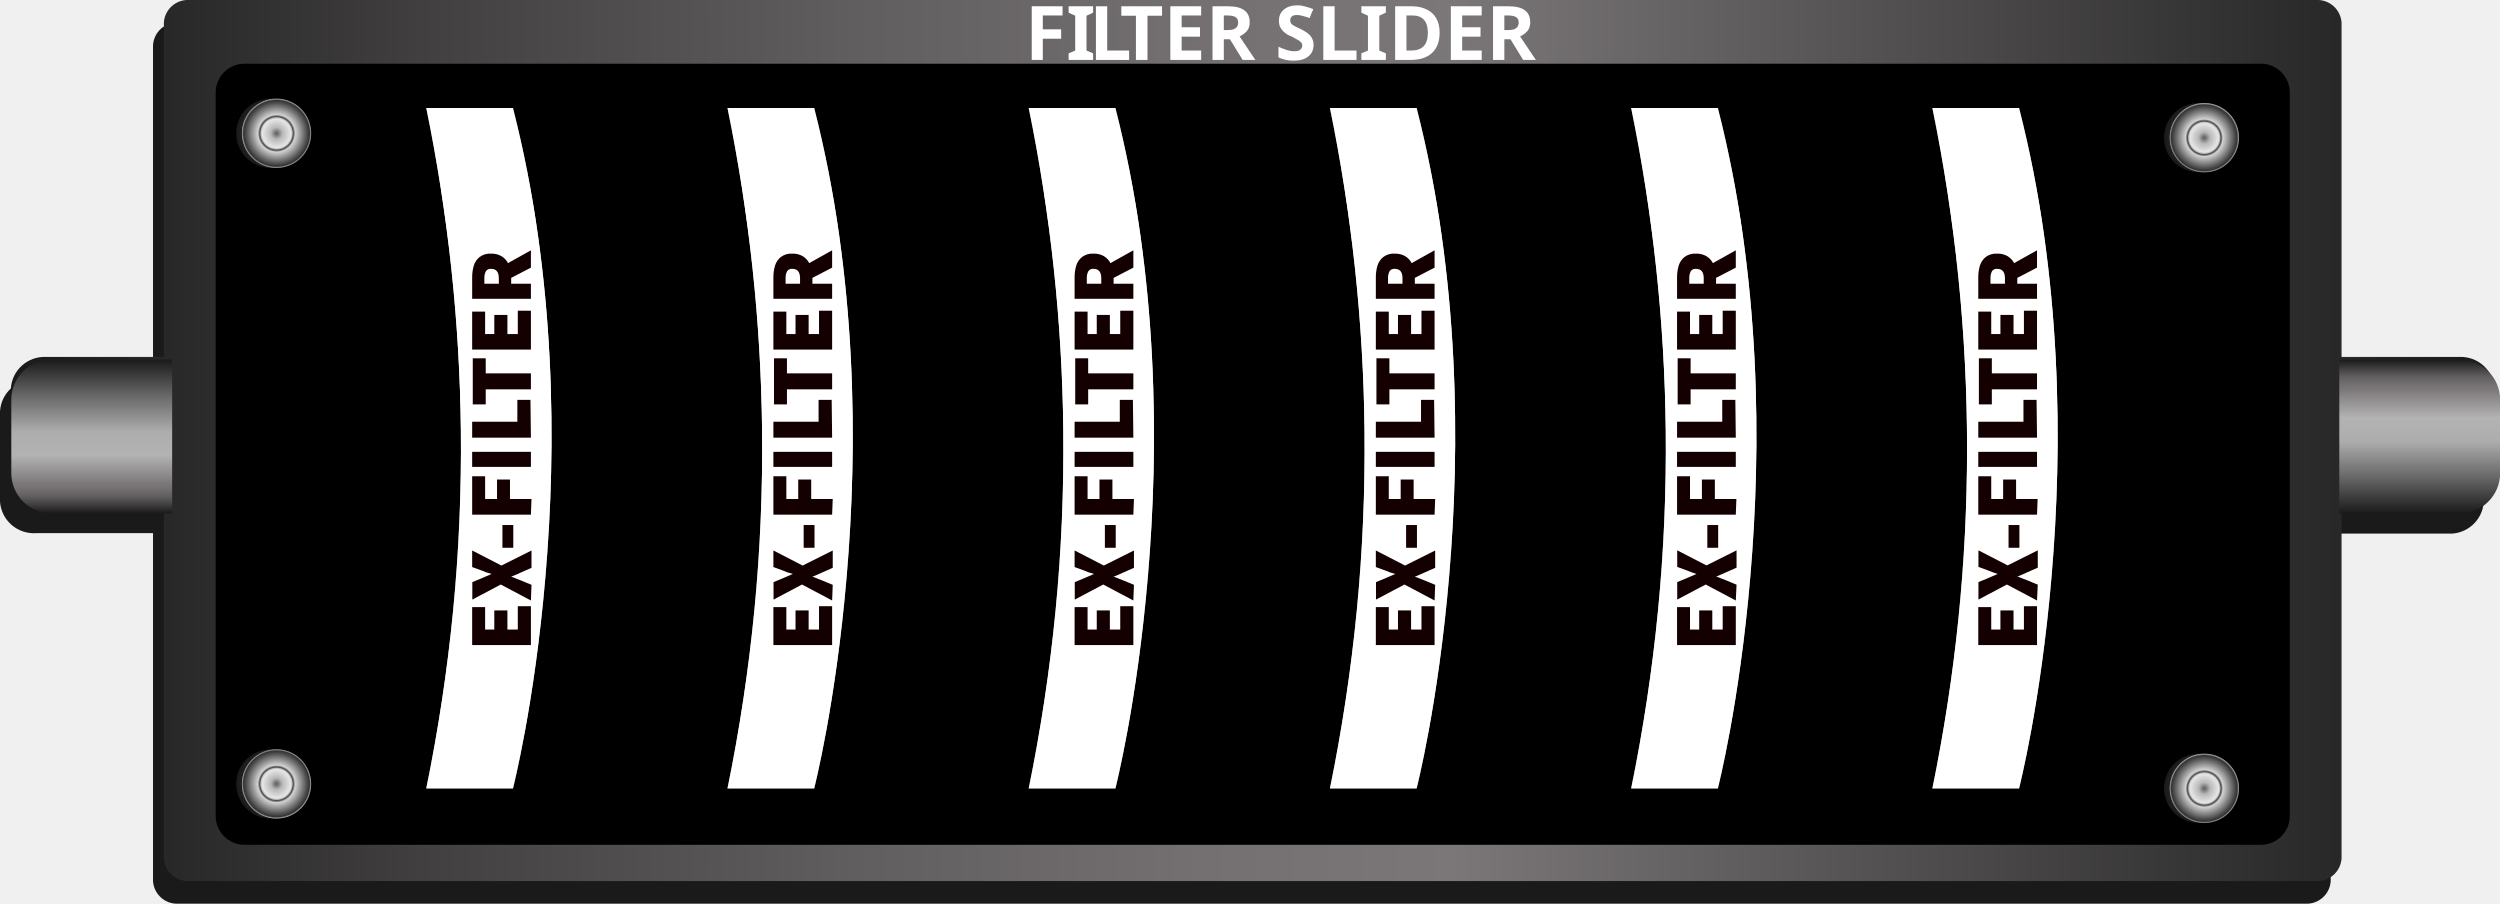
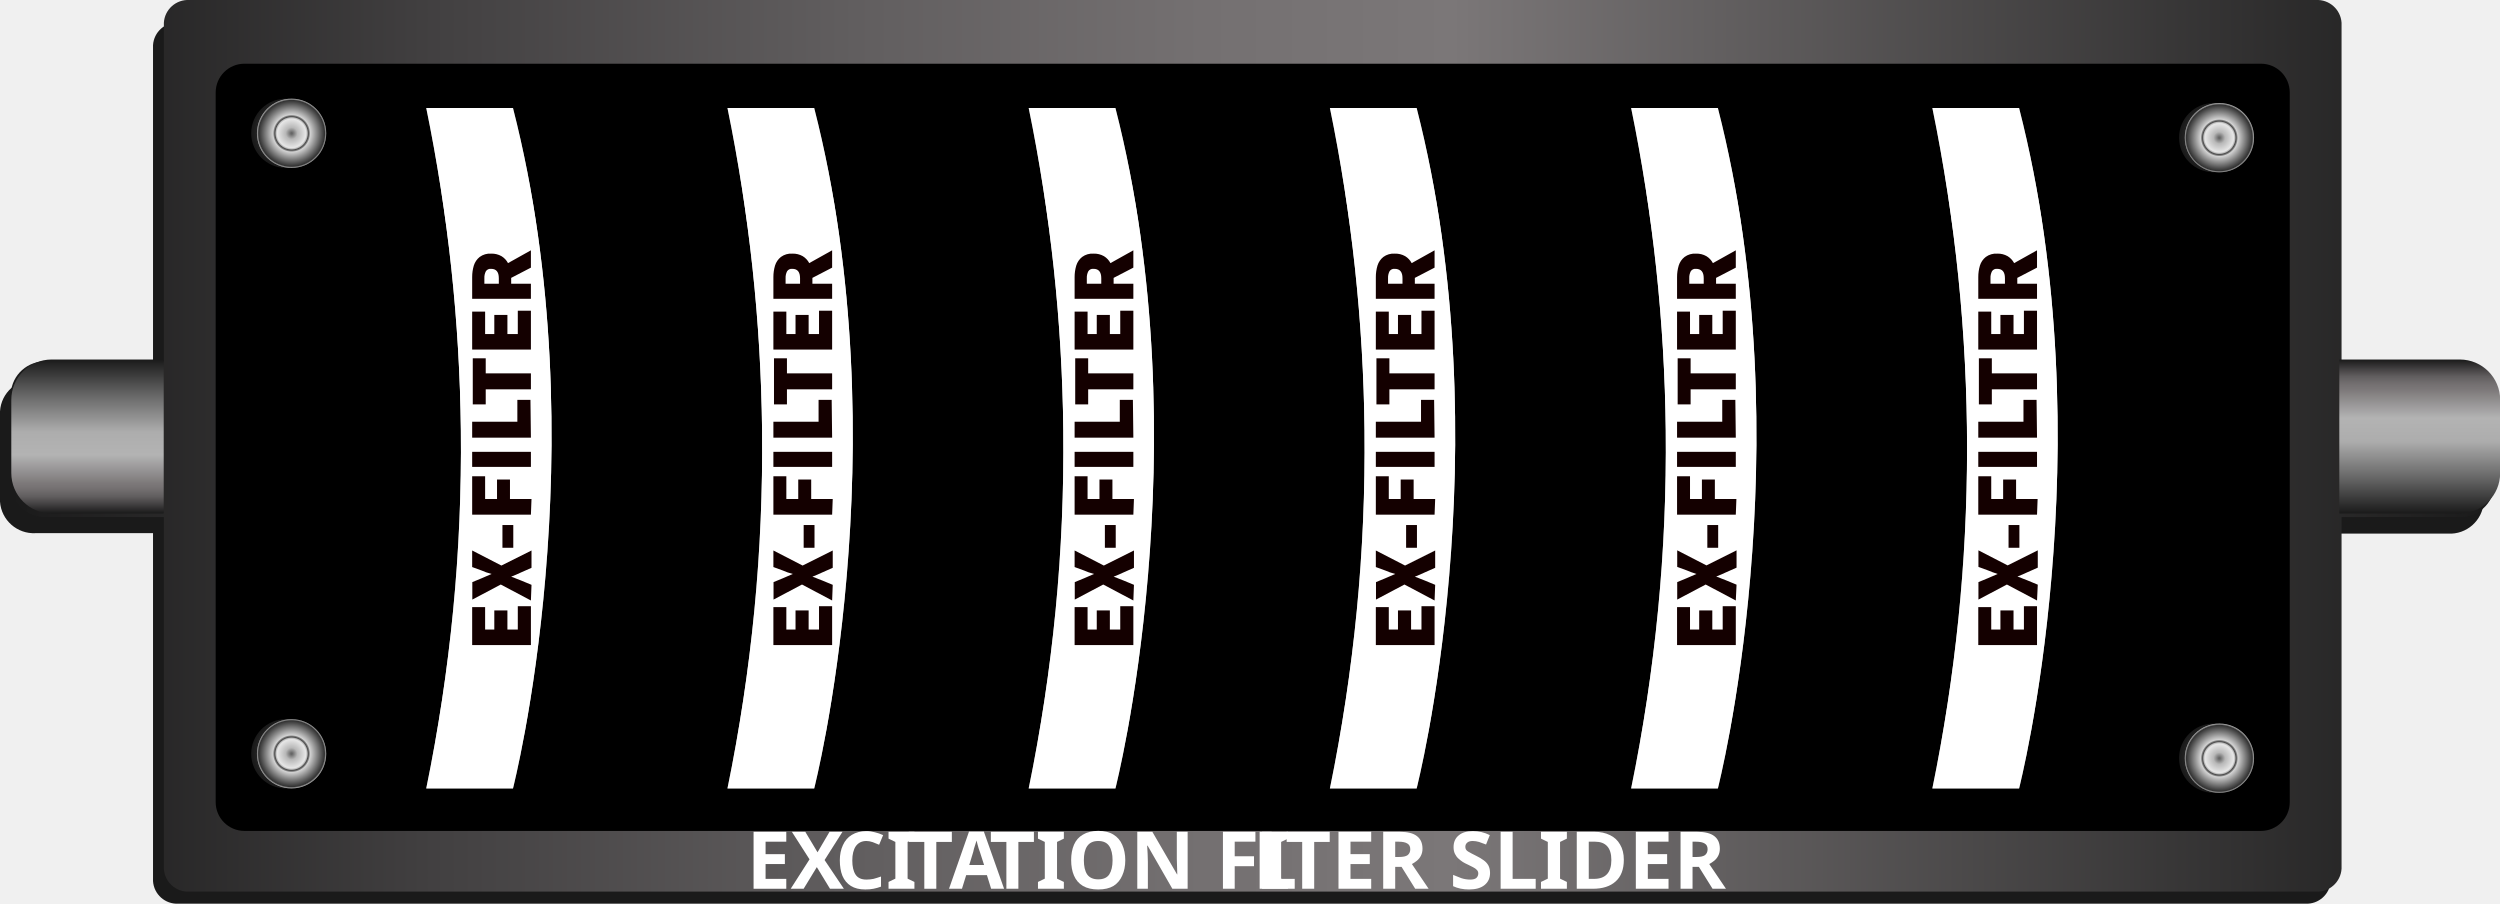
<svg xmlns="http://www.w3.org/2000/svg" xmlns:xlink="http://www.w3.org/1999/xlink" id="Layer_1" data-name="Layer 1" viewBox="0 0 165.99 60">
  <defs>
-     <style>.cls-1{fill:url(#linear-gradient);}.cls-2{fill:url(#linear-gradient-2);}.cls-3{fill:url(#linear-gradient-3);}.cls-4{fill:url(#linear-gradient-4);}.cls-5{fill:url(#linear-gradient-5);}.cls-6{fill:url(#radial-gradient);}.cls-7{fill:url(#radial-gradient-2);}.cls-8{fill:url(#radial-gradient-3);}.cls-9{fill:url(#radial-gradient-4);}.cls-10{fill:url(#radial-gradient-5);}.cls-11{fill:url(#radial-gradient-6);}.cls-12{fill:url(#radial-gradient-7);}.cls-13{fill:url(#radial-gradient-8);}.cls-14{fill:url(#linear-gradient-6);}.cls-15,.cls-22{fill:#fff;}.cls-16{fill:#140000;}.cls-17{fill:url(#linear-gradient-7);}.cls-18{fill:url(#linear-gradient-8);}.cls-19{fill:url(#linear-gradient-9);}.cls-20{fill:url(#linear-gradient-10);}.cls-21{fill:url(#linear-gradient-11);}.cls-22{font-size:5px;font-family:Mada-Black, Mada;font-weight:800;}.cls-23{letter-spacing:-0.12em;}</style>
+     <style>.cls-1{fill:url(#linear-gradient);}.cls-2{fill:url(#linear-gradient-2);}.cls-3{fill:url(#linear-gradient-3);}.cls-4{fill:url(#linear-gradient-4);}.cls-5{fill:url(#linear-gradient-5);}.cls-6{fill:url(#radial-gradient);}.cls-7{fill:url(#radial-gradient-2);}.cls-8{fill:url(#radial-gradient-3);}.cls-9{fill:url(#radial-gradient-4);}.cls-10{fill:url(#radial-gradient-5);}.cls-11{fill:url(#radial-gradient-6);}.cls-12{fill:url(#radial-gradient-7);}.cls-13{fill:url(#radial-gradient-8);}.cls-14{fill:url(#linear-gradient-6);}.cls-15,.cls-22{fill:#fff;}.cls-16{fill:#140000;}.cls-17{fill:url(#linear-gradient-7);}.cls-18{fill:url(#linear-gradient-8);}.cls-19{fill:url(#linear-gradient-9);}.cls-20{fill:url(#linear-gradient-10);}.cls-21{fill:url(#linear-gradient-11);}.cls-22{font-size:5.3px;font-family:Mada-Black, Mada;font-weight:800;}.cls-23{letter-spacing:-0.03em;}.cls-24{letter-spacing:0em;}.cls-25{letter-spacing:-0.04em;}.cls-26{letter-spacing:-0.08em;}.cls-27{letter-spacing:-0.12em;}</style>
    <linearGradient id="linear-gradient" y1="30.76" x2="164.91" y2="30.76" gradientUnits="userSpaceOnUse">
      <stop offset="0" stop-color="#1a1a1a" />
      <stop offset="1" stop-color="#1a1a1a" />
    </linearGradient>
-     <linearGradient id="linear-gradient-2" x1="0.72" y1="29.24" x2="165.63" y2="29.24" gradientUnits="userSpaceOnUse">
+     <linearGradient id="linear-gradient-2" x1="0.72" y1="29.6" x2="165.63" y2="29.6" gradientUnits="userSpaceOnUse">
      <stop offset="0" stop-color="#1a1a1a" />
      <stop offset="0.17" stop-color="#424041" />
      <stop offset="0.34" stop-color="#615e5f" />
      <stop offset="0.48" stop-color="#747071" />
      <stop offset="0.58" stop-color="#7b7778" />
      <stop offset="1" stop-color="#1a1a1a" />
    </linearGradient>
-     <linearGradient id="linear-gradient-3" x1="2338.94" y1="-3650.76" x2="2245.28" y2="-3744.42" gradientTransform="matrix(1, 0, 0, -1, -2208.94, -3667.43)" gradientUnits="userSpaceOnUse">
+     <linearGradient id="linear-gradient-3" x1="2339.17" y1="-3650.99" x2="2245.97" y2="-3744.19" gradientTransform="matrix(1, 0, 0, -1, -2209.4, -3667.89)" gradientUnits="userSpaceOnUse">
      <stop offset="0" />
      <stop offset="0.87" />
    </linearGradient>
-     <linearGradient id="linear-gradient-4" x1="6.08" y1="34.09" x2="6.08" y2="23.87" gradientUnits="userSpaceOnUse">
+     <linearGradient id="linear-gradient-4" x1="5.81" y1="34.09" x2="5.81" y2="23.87" gradientUnits="userSpaceOnUse">
      <stop offset="0" stop-color="#1a1a1a" />
      <stop offset="0.06" stop-color="#424041" />
      <stop offset="0.11" stop-color="#615e5f" />
      <stop offset="0.16" stop-color="#747071" />
      <stop offset="0.19" stop-color="#7b7778" />
      <stop offset="0.38" stop-color="#b3b3b3" />
      <stop offset="0.53" stop-color="#adadad" />
      <stop offset="0.77" stop-color="#666" />
      <stop offset="1" stop-color="#1a1a1a" />
    </linearGradient>
    <linearGradient id="linear-gradient-5" x1="-9415.19" y1="1318.97" x2="-9415.19" y2="1308.75" gradientTransform="translate(9575.85 -1284.88)" xlink:href="#linear-gradient-4" />
-     <radialGradient id="radial-gradient" cx="145.68" cy="9.35" r="2.3" gradientTransform="translate(0.29 -0.15) rotate(-0.02)" gradientUnits="userSpaceOnUse">
+     <radialGradient id="radial-gradient" cx="146.68" cy="9.35" r="2.3" gradientTransform="translate(0.29 -0.15) rotate(-0.02)" gradientUnits="userSpaceOnUse">
      <stop offset="0.02" stop-color="#666" />
      <stop offset="0.55" stop-color="#333" />
      <stop offset="0.97" stop-color="#1a1a1a" />
    </radialGradient>
-     <radialGradient id="radial-gradient-2" cx="146.06" cy="9.35" r="2.3" gradientTransform="translate(0.29 -0.15) rotate(-0.02)" gradientUnits="userSpaceOnUse">
+     <radialGradient id="radial-gradient-2" cx="147.06" cy="9.35" r="2.3" gradientTransform="translate(0.29 -0.15) rotate(-0.02)" gradientUnits="userSpaceOnUse">
      <stop offset="0.02" stop-color="#666" />
      <stop offset="0.17" stop-color="#b8b8b8" />
      <stop offset="0.41" stop-color="#e6e6e6" />
      <stop offset="0.42" stop-color="#e1e1e1" />
      <stop offset="0.43" stop-color="#d3d3d3" />
      <stop offset="0.45" stop-color="#bbb" />
      <stop offset="0.46" stop-color="#9a9a9a" />
      <stop offset="0.47" stop-color="#707070" />
      <stop offset="0.48" stop-color="#4d4d4d" />
      <stop offset="0.49" stop-color="#5b5b5b" />
      <stop offset="0.51" stop-color="#818181" />
      <stop offset="0.53" stop-color="#bdbdbd" />
      <stop offset="0.54" stop-color="#d2d2d2" />
      <stop offset="0.69" stop-color="#979797" />
      <stop offset="0.88" stop-color="#4d4d4d" />
      <stop offset="0.95" stop-color="#333" />
      <stop offset="1" stop-color="#b3b3b3" />
    </radialGradient>
-     <radialGradient id="radial-gradient-3" cx="145.66" cy="52.55" r="2.3" xlink:href="#radial-gradient" />
-     <radialGradient id="radial-gradient-4" cx="146.05" cy="52.55" r="2.3" xlink:href="#radial-gradient-2" />
-     <radialGradient id="radial-gradient-5" cx="17.68" cy="9.01" r="2.3" xlink:href="#radial-gradient" />
-     <radialGradient id="radial-gradient-6" cx="18.07" cy="9.01" r="2.3" xlink:href="#radial-gradient-2" />
-     <radialGradient id="radial-gradient-7" cx="17.67" cy="52.2" r="2.3" xlink:href="#radial-gradient" />
-     <radialGradient id="radial-gradient-8" cx="18.05" cy="52.2" r="2.3" xlink:href="#radial-gradient-2" />
+     <radialGradient id="radial-gradient-3" cx="146.66" cy="50.55" r="2.3" xlink:href="#radial-gradient" />
+     <radialGradient id="radial-gradient-4" cx="147.05" cy="50.55" r="2.3" xlink:href="#radial-gradient-2" />
+     <radialGradient id="radial-gradient-5" cx="18.68" cy="9.01" r="2.3" xlink:href="#radial-gradient" />
+     <radialGradient id="radial-gradient-6" cx="19.07" cy="9.01" r="2.3" xlink:href="#radial-gradient-2" />
+     <radialGradient id="radial-gradient-7" cx="18.67" cy="50.2" r="2.3" xlink:href="#radial-gradient" />
+     <radialGradient id="radial-gradient-8" cx="19.05" cy="50.2" r="2.3" xlink:href="#radial-gradient-2" />
    <linearGradient id="linear-gradient-6" x1="-3826.6" y1="839.06" x2="-3826.6" y2="793.87" gradientTransform="matrix(-1, 0, 0, 1, -3794.14, -786.7)" gradientUnits="userSpaceOnUse">
      <stop offset="0.02" stop-color="#666" />
      <stop offset="0.02" stop-color="#6e6e6e" />
      <stop offset="0.05" stop-color="#999899" />
      <stop offset="0.07" stop-color="#b8b7b8" />
      <stop offset="0.09" stop-color="#cbcacb" />
      <stop offset="0.11" stop-color="#d2d1d2" />
      <stop offset="0.18" stop-color="#c5c4c5" />
      <stop offset="0.29" stop-color="#979696" />
      <stop offset="0.33" stop-color="#919090" />
      <stop offset="0.5" stop-color="#f2f2f2" />
      <stop offset="0.78" stop-color="#c9c8c8" />
      <stop offset="0.85" stop-color="#fff" />
      <stop offset="1" stop-color="#4d4d4d" />
    </linearGradient>
    <linearGradient id="linear-gradient-7" x1="-3846.6" y1="839.06" x2="-3846.6" y2="793.87" xlink:href="#linear-gradient-6" />
    <linearGradient id="linear-gradient-8" x1="-3866.6" y1="839.06" x2="-3866.6" y2="793.87" xlink:href="#linear-gradient-6" />
    <linearGradient id="linear-gradient-9" x1="-3886.6" y1="839.06" x2="-3886.6" y2="793.87" xlink:href="#linear-gradient-6" />
    <linearGradient id="linear-gradient-10" x1="-3906.6" y1="839.06" x2="-3906.6" y2="793.87" xlink:href="#linear-gradient-6" />
    <linearGradient id="linear-gradient-11" x1="-3926.6" y1="839.06" x2="-3926.6" y2="793.87" xlink:href="#linear-gradient-6" />
  </defs>
  <path class="cls-1" d="M162.54,25.22h-7.79V3a1.6,1.6,0,0,0-1.69-1.5H11.85A1.6,1.6,0,0,0,10.16,3v22.2H2.37A2.25,2.25,0,0,0,0,27.31v6a2.25,2.25,0,0,0,2.37,2.09h7.79V58.5A1.6,1.6,0,0,0,11.85,60H153.06a1.6,1.6,0,0,0,1.69-1.5V35.43h7.79a2.25,2.25,0,0,0,2.37-2.09v-6A2.25,2.25,0,0,0,162.54,25.22Z" />
-   <path class="cls-2" d="M163.26,23.7h-7.79V1.5a1.61,1.61,0,0,0-1.7-1.5H12.57a1.6,1.6,0,0,0-1.69,1.5V23.7H3.08A2.24,2.24,0,0,0,.72,25.79v6a2.24,2.24,0,0,0,2.36,2.09h7.8V57a1.6,1.6,0,0,0,1.69,1.5h141.2a1.61,1.61,0,0,0,1.7-1.5V33.91h7.79a2.25,2.25,0,0,0,2.37-2.09v-6A2.25,2.25,0,0,0,163.26,23.7Z" />
-   <rect class="cls-3" x="57.24" y="-38.69" width="51.86" height="137.71" rx="1.91" transform="translate(53.01 113.33) rotate(-90)" />
-   <path class="cls-4" d="M3.43,23.87h8a0,0,0,0,1,0,0V34.09a0,0,0,0,1,0,0h-8A2.68,2.68,0,0,1,.75,31.41V26.55a2.68,2.68,0,0,1,2.68-2.68Z" />
+   <path class="cls-2" d="M163.26,24h-7.79V1.51A1.62,1.62,0,0,0,153.77,0H12.57a1.61,1.61,0,0,0-1.69,1.51V24H3.08A2.25,2.25,0,0,0,.72,26.11v6.1a2.26,2.26,0,0,0,2.36,2.12h7.8V57.68a1.61,1.61,0,0,0,1.69,1.52h141.2a1.62,1.62,0,0,0,1.7-1.52V34.33h7.79a2.27,2.27,0,0,0,2.37-2.12v-6.1A2.26,2.26,0,0,0,163.26,24Z" />
+   <rect class="cls-3" x="57.7" y="-39.15" width="50.94" height="137.71" rx="1.91" transform="translate(53.47 112.87) rotate(-90)" />
+   <path class="cls-4" d="M3.43,23.87h7.44a0,0,0,0,1,0,0V34.09a0,0,0,0,1,0,0H3.43A2.68,2.68,0,0,1,.75,31.41V26.55a2.68,2.68,0,0,1,2.68-2.68Z" />
  <path class="cls-5" d="M158,23.87h8a0,0,0,0,1,0,0V34.09a0,0,0,0,1,0,0h-8a2.68,2.68,0,0,1-2.68-2.68V26.55A2.68,2.68,0,0,1,158,23.87Z" transform="translate(321.32 57.96) rotate(180)" />
-   <circle class="cls-6" cx="145.98" cy="9.14" r="2.3" />
-   <circle class="cls-7" cx="146.36" cy="9.14" r="2.3" />
-   <circle class="cls-8" cx="145.98" cy="52.34" r="2.3" />
-   <circle class="cls-9" cx="146.36" cy="52.34" r="2.3" />
-   <circle class="cls-10" cx="17.98" cy="8.85" r="2.3" />
-   <circle class="cls-11" cx="18.36" cy="8.85" r="2.3" />
-   <circle class="cls-12" cx="17.98" cy="52.05" r="2.3" />
-   <circle class="cls-13" cx="18.36" cy="52.05" r="2.3" />
+   <circle class="cls-6" cx="146.98" cy="9.14" r="2.3" />
+   <circle class="cls-7" cx="147.36" cy="9.14" r="2.3" />
+   <circle class="cls-8" cx="146.98" cy="50.34" r="2.3" />
+   <circle class="cls-9" cx="147.36" cy="50.34" r="2.3" />
+   <circle class="cls-10" cx="18.98" cy="8.85" r="2.3" />
+   <circle class="cls-11" cx="19.36" cy="8.85" r="2.3" />
+   <circle class="cls-12" cx="18.98" cy="50.05" r="2.3" />
+   <circle class="cls-13" cx="19.36" cy="50.05" r="2.3" />
  <path class="cls-14" d="M34.06,7.17H28.3a111.86,111.86,0,0,1,2.3,21.4,111.81,111.81,0,0,1-2.3,23.78h5.76S39.82,29.76,34.06,7.17Z" />
  <path class="cls-15" d="M34.06,7.17H28.3a111.86,111.86,0,0,1,2.3,21.4,111.81,111.81,0,0,1-2.3,23.78h5.76S39.82,29.76,34.06,7.17Z" />
  <path class="cls-16" d="M35.25,42.83h-3.9V40.31h.86V41.8h.61V40.53h.87V41.8h.69V40.25h.87Z" />
  <path class="cls-16" d="M35.25,39.87l-2-1.06-1.89,1V38.65l.63-.26.3-.13.35-.15v0L32.28,38l-.3-.12-.63-.23v-1.1l1.94,1,2-1v1.15l-.7.31-.31.14-.34.14v0a2.68,2.68,0,0,1,.34.13l.31.12.7.29Z" />
  <path class="cls-16" d="M34.08,36.37h-.72V34.86h.72Z" />
  <path class="cls-16" d="M35.25,34.17h-3.9V31.62h.86v1.51H33V31.84h.86v1.29h1.43Z" />
  <path class="cls-16" d="M35.25,31h-3.9v-1h3.9Z" />
  <path class="cls-16" d="M35.25,29.06h-3.9V28h3V26.55h.87Z" />
  <path class="cls-16" d="M35.25,25.85h-3v1h-.86V23.79h.86v1h3Z" />
  <path class="cls-16" d="M35.25,23.21h-3.9V20.69h.86v1.49h.61V20.91h.87v1.27h.69V20.63h.87Z" />
  <path class="cls-16" d="M35.25,18.84v1h-3.9V18.4a2.65,2.65,0,0,1,.11-.77,1.17,1.17,0,0,1,.39-.57,1.15,1.15,0,0,1,.76-.22,1.31,1.31,0,0,1,.69.17,1.19,1.19,0,0,1,.43.46l1.52-.85v1.15l-1.31.68v.39Zm-2.13,0v-.37c0-.41-.17-.62-.51-.62a.36.36,0,0,0-.35.16.92.92,0,0,0-.1.46v.37Z" />
  <path class="cls-17" d="M54.06,7.17H48.3a111.86,111.86,0,0,1,2.3,21.4,111.81,111.81,0,0,1-2.3,23.78h5.76S59.82,29.76,54.06,7.17Z" />
  <path class="cls-15" d="M54.06,7.17H48.3a111.86,111.86,0,0,1,2.3,21.4,111.81,111.81,0,0,1-2.3,23.78h5.76S59.82,29.76,54.06,7.17Z" />
  <path class="cls-16" d="M55.25,42.83h-3.9V40.31h.86V41.8h.61V40.53h.87V41.8h.69V40.25h.87Z" />
  <path class="cls-16" d="M55.25,39.87l-2-1.06-1.89,1V38.65l.63-.26.3-.13.35-.15v0L52.28,38l-.3-.12-.63-.23v-1.1l1.94,1,2-1v1.15l-.7.31-.31.14-.34.14v0a2.68,2.68,0,0,1,.34.13l.31.12.7.29Z" />
  <path class="cls-16" d="M54.08,36.37h-.72V34.86h.72Z" />
  <path class="cls-16" d="M55.25,34.17h-3.9V31.62h.86v1.51H53V31.84h.86v1.29h1.43Z" />
  <path class="cls-16" d="M55.25,31h-3.9v-1h3.9Z" />
  <path class="cls-16" d="M55.25,29.06h-3.9V28h3V26.55h.87Z" />
  <path class="cls-16" d="M55.25,25.85h-3v1h-.86V23.79h.86v1h3Z" />
  <path class="cls-16" d="M55.25,23.21h-3.9V20.69h.86v1.49h.61V20.91h.87v1.27h.69V20.63h.87Z" />
  <path class="cls-16" d="M55.25,18.84v1h-3.9V18.4a2.65,2.65,0,0,1,.11-.77,1.17,1.17,0,0,1,.39-.57,1.15,1.15,0,0,1,.76-.22,1.31,1.31,0,0,1,.69.17,1.19,1.19,0,0,1,.43.46l1.52-.85v1.15l-1.31.68v.39Zm-2.13,0v-.37c0-.41-.17-.62-.51-.62a.36.36,0,0,0-.35.16.92.92,0,0,0-.1.46v.37Z" />
  <path class="cls-18" d="M74.06,7.17H68.3a111.86,111.86,0,0,1,2.3,21.4,111.81,111.81,0,0,1-2.3,23.78h5.76S79.82,29.76,74.06,7.17Z" />
  <path class="cls-15" d="M74.06,7.17H68.3a111.86,111.86,0,0,1,2.3,21.4,111.81,111.81,0,0,1-2.3,23.78h5.76S79.82,29.76,74.06,7.17Z" />
  <path class="cls-16" d="M75.25,42.83h-3.9V40.31h.86V41.8h.61V40.53h.87V41.8h.69V40.25h.87Z" />
  <path class="cls-16" d="M75.25,39.87l-2-1.06-1.89,1V38.65l.63-.26.3-.13.35-.15v0L72.28,38l-.3-.12-.63-.23v-1.1l1.94,1,2-1v1.15l-.7.31-.31.14-.34.14v0a2.68,2.68,0,0,1,.34.13l.31.12.7.29Z" />
  <path class="cls-16" d="M74.08,36.37h-.72V34.86h.72Z" />
  <path class="cls-16" d="M75.25,34.17h-3.9V31.62h.86v1.51H73V31.84h.86v1.29h1.43Z" />
  <path class="cls-16" d="M75.25,31h-3.9v-1h3.9Z" />
  <path class="cls-16" d="M75.25,29.06h-3.9V28h3V26.55h.87Z" />
  <path class="cls-16" d="M75.25,25.85h-3v1h-.86V23.79h.86v1h3Z" />
  <path class="cls-16" d="M75.25,23.21h-3.9V20.69h.86v1.49h.61V20.91h.87v1.27h.69V20.63h.87Z" />
  <path class="cls-16" d="M75.25,18.84v1h-3.9V18.4a2.65,2.65,0,0,1,.11-.77,1.17,1.17,0,0,1,.39-.57,1.15,1.15,0,0,1,.76-.22,1.31,1.31,0,0,1,.69.17,1.19,1.19,0,0,1,.43.46l1.52-.85v1.15l-1.31.68v.39Zm-2.13,0v-.37c0-.41-.17-.62-.51-.62a.36.36,0,0,0-.35.16.92.92,0,0,0-.1.46v.37Z" />
  <path class="cls-19" d="M94.06,7.17H88.3a111.86,111.86,0,0,1,2.3,21.4,111.81,111.81,0,0,1-2.3,23.78h5.76S99.82,29.76,94.06,7.17Z" />
  <path class="cls-15" d="M94.06,7.17H88.3a111.86,111.86,0,0,1,2.3,21.4,111.81,111.81,0,0,1-2.3,23.78h5.76S99.82,29.76,94.06,7.17Z" />
  <path class="cls-16" d="M95.25,42.83h-3.9V40.31h.86V41.8h.61V40.53h.87V41.8h.69V40.25h.87Z" />
  <path class="cls-16" d="M95.25,39.87l-2-1.06-1.89,1V38.65l.63-.26.3-.13.35-.15v0L92.28,38l-.3-.12-.63-.23v-1.1l1.94,1,2-1v1.15l-.7.31-.31.14-.34.14v0a2.68,2.68,0,0,1,.34.13l.31.12.7.29Z" />
  <path class="cls-16" d="M94.08,36.37h-.72V34.86h.72Z" />
  <path class="cls-16" d="M95.25,34.17h-3.9V31.62h.86v1.51H93V31.84h.86v1.29h1.43Z" />
  <path class="cls-16" d="M95.25,31h-3.9v-1h3.9Z" />
  <path class="cls-16" d="M95.25,29.06h-3.9V28h3V26.55h.87Z" />
  <path class="cls-16" d="M95.25,25.85h-3v1h-.86V23.79h.86v1h3Z" />
  <path class="cls-16" d="M95.25,23.21h-3.9V20.69h.86v1.49h.61V20.91h.87v1.27h.69V20.63h.87Z" />
  <path class="cls-16" d="M95.25,18.84v1h-3.9V18.4a2.65,2.65,0,0,1,.11-.77,1.17,1.17,0,0,1,.39-.57,1.15,1.15,0,0,1,.76-.22,1.31,1.31,0,0,1,.69.17,1.19,1.19,0,0,1,.43.46l1.52-.85v1.15l-1.31.68v.39Zm-2.13,0v-.37c0-.41-.17-.62-.51-.62a.36.36,0,0,0-.35.16.92.92,0,0,0-.1.46v.37Z" />
  <path class="cls-20" d="M114.06,7.17H108.3a111.86,111.86,0,0,1,2.3,21.4,111.81,111.81,0,0,1-2.3,23.78h5.76S119.82,29.76,114.06,7.17Z" />
  <path class="cls-15" d="M114.06,7.17H108.3a111.86,111.86,0,0,1,2.3,21.4,111.81,111.81,0,0,1-2.3,23.78h5.76S119.82,29.76,114.06,7.17Z" />
  <path class="cls-16" d="M115.25,42.83h-3.9V40.31h.86V41.8h.61V40.53h.87V41.8h.69V40.25h.87Z" />
  <path class="cls-16" d="M115.25,39.87l-2-1.06-1.89,1V38.65l.63-.26.3-.13.35-.15v0l-.35-.12-.3-.12-.63-.23v-1.1l1.94,1,2-1v1.15l-.7.31-.31.14-.34.14v0a2.68,2.68,0,0,1,.34.13l.31.12.7.29Z" />
  <path class="cls-16" d="M114.08,36.37h-.72V34.86h.72Z" />
  <path class="cls-16" d="M115.25,34.17h-3.9V31.62h.86v1.51H113V31.84h.86v1.29h1.43Z" />
  <path class="cls-16" d="M115.25,31h-3.9v-1h3.9Z" />
  <path class="cls-16" d="M115.25,29.06h-3.9V28h3V26.55h.87Z" />
  <path class="cls-16" d="M115.25,25.85h-3v1h-.86V23.79h.86v1h3Z" />
  <path class="cls-16" d="M115.25,23.21h-3.9V20.69h.86v1.49h.61V20.91h.87v1.27h.69V20.63h.87Z" />
  <path class="cls-16" d="M115.25,18.84v1h-3.9V18.4a2.65,2.65,0,0,1,.11-.77,1.17,1.17,0,0,1,.39-.57,1.15,1.15,0,0,1,.76-.22,1.31,1.31,0,0,1,.69.17,1.19,1.19,0,0,1,.43.46l1.52-.85v1.15l-1.31.68v.39Zm-2.13,0v-.37c0-.41-.17-.62-.51-.62a.36.36,0,0,0-.35.16.92.92,0,0,0-.1.46v.37Z" />
  <path class="cls-21" d="M134.06,7.17H128.3a111.79,111.79,0,0,1,0,45.18h5.76S139.82,29.76,134.06,7.17Z" />
  <path class="cls-15" d="M134.06,7.17H128.3a111.79,111.79,0,0,1,0,45.18h5.76S139.82,29.76,134.06,7.17Z" />
  <path class="cls-16" d="M135.25,42.83h-3.9V40.31h.86V41.8h.61V40.53h.87V41.8h.69V40.25h.87Z" />
  <path class="cls-16" d="M135.25,39.87l-2-1.06-1.89,1V38.65l.63-.26.3-.13.35-.15v0l-.35-.12-.3-.12-.63-.23v-1.1l1.94,1,2-1v1.15l-.7.31-.31.14-.34.14v0a2.68,2.68,0,0,1,.34.13l.31.12.7.29Z" />
  <path class="cls-16" d="M134.08,36.37h-.72V34.86h.72Z" />
  <path class="cls-16" d="M135.25,34.17h-3.9V31.62h.86v1.51H133V31.84h.86v1.29h1.43Z" />
  <path class="cls-16" d="M135.25,31h-3.9v-1h3.9Z" />
  <path class="cls-16" d="M135.25,29.06h-3.9V28h3V26.55h.87Z" />
  <path class="cls-16" d="M135.25,25.85h-3v1h-.86V23.79h.86v1h3Z" />
  <path class="cls-16" d="M135.25,23.21h-3.9V20.69h.86v1.49h.61V20.91h.87v1.27h.69V20.63h.87Z" />
  <path class="cls-16" d="M135.25,18.84v1h-3.9V18.4a2.65,2.65,0,0,1,.11-.77,1.17,1.17,0,0,1,.39-.57,1.15,1.15,0,0,1,.76-.22,1.31,1.31,0,0,1,.69.17,1.19,1.19,0,0,1,.43.46l1.52-.85v1.15l-1.31.68v.39Zm-2.13,0v-.37c0-.41-.17-.62-.51-.62a.36.36,0,0,0-.35.16.92.92,0,0,0-.1.46v.37Z" />
-   <text class="cls-22" transform="translate(68.05 3.98)">FI<tspan class="cls-23" x="4.26" y="0">L</tspan>
-     <tspan x="6.31" y="0">TER SLIDER</tspan>
+   <text class="cls-22" transform="translate(49.55 59.01)">E<tspan class="cls-23" x="2.95" y="0">X</tspan>
+     <tspan class="cls-24" x="5.9" y="0">CI</tspan>
+     <tspan class="cls-25" x="10.68" y="0">T</tspan>
+     <tspan class="cls-26" x="13.46" y="0">A</tspan>
+     <tspan x="16.13" y="0">TION FI</tspan>
+     <tspan class="cls-27" x="33.6" y="0">L</tspan>
+     <tspan x="35.77" y="0">TER SLIDER</tspan>
  </text>
</svg>
